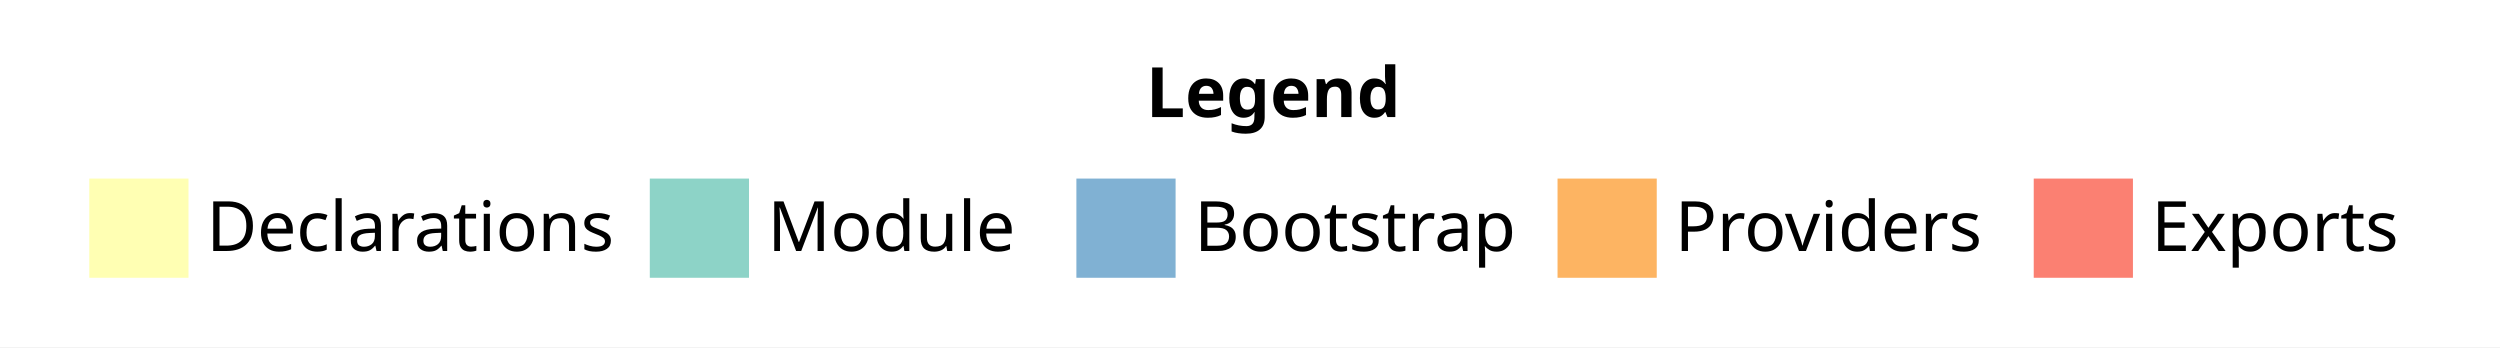
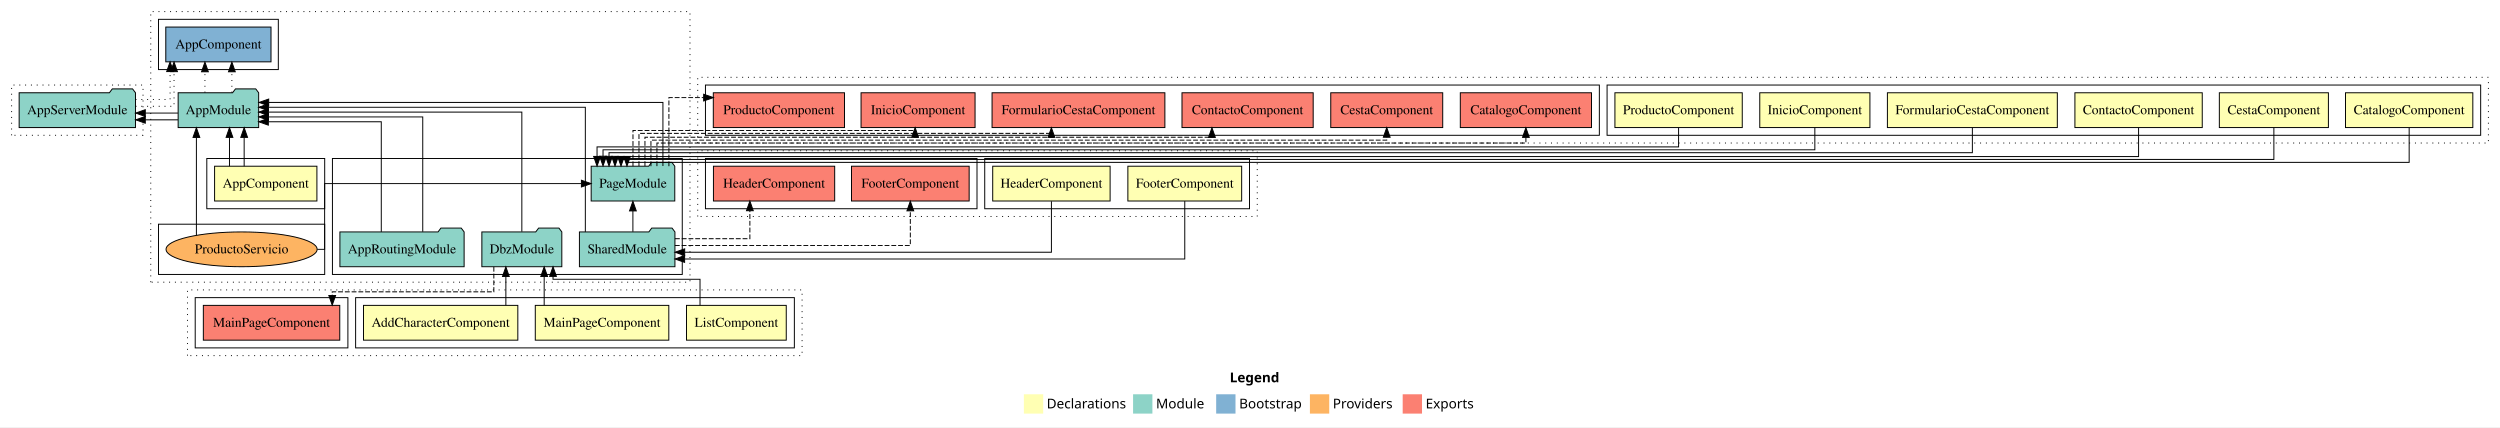
- <svg xmlns="http://www.w3.org/2000/svg" width="504pt" height="70pt" viewBox="0.00 0.00 504.00 70.00">
-   <g id="graph0" class="graph" transform="scale(1 1) rotate(0) translate(4 66)">
-     <polygon fill="white" stroke="transparent" points="-4,4 -4,-66 500,-66 500,4 -4,4" />
-     <text text-anchor="start" x="227.01" y="-42.4" font-family="Times-12" font-weight="bold" font-size="14.00">Legend</text>
-     <polygon fill="#ffffb3" stroke="transparent" points="14,-10 14,-30 34,-30 34,-10 14,-10" />
-     <text text-anchor="start" x="37.63" y="-15.4" font-family="Times-12" font-size="14.00">  Declarations</text>
-     <polygon fill="#8dd3c7" stroke="transparent" points="127,-10 127,-30 147,-30 147,-10 127,-10" />
-     <text text-anchor="start" x="150.73" y="-15.4" font-family="Times-12" font-size="14.00">  Module</text>
-     <polygon fill="#80b1d3" stroke="transparent" points="213,-10 213,-30 233,-30 233,-10 213,-10" />
-     <text text-anchor="start" x="236.78" y="-15.4" font-family="Times-12" font-size="14.00">  Bootstrap</text>
-     <polygon fill="#fdb462" stroke="transparent" points="310,-10 310,-30 330,-30 330,-10 310,-10" />
-     <text text-anchor="start" x="333.67" y="-15.4" font-family="Times-12" font-size="14.00">  Providers</text>
-     <polygon fill="#fb8072" stroke="transparent" points="406,-10 406,-30 426,-30 426,-10 406,-10" />
-     <text text-anchor="start" x="429.73" y="-15.4" font-family="Times-12" font-size="14.00">  Exports</text>
+ <svg xmlns="http://www.w3.org/2000/svg" width="2587pt" height="442pt" viewBox="0.00 0.00 2587.00 442.00">
+   <g id="graph0" class="graph" transform="scale(1 1) rotate(0) translate(4 438)">
+     <polygon fill="white" stroke="transparent" points="-4,4 -4,-438 2583,-438 2583,4 -4,4" />
+     <text text-anchor="start" x="1268.51" y="-42.4" font-family="Times-12" font-weight="bold" font-size="14.00">Legend</text>
+     <polygon fill="#ffffb3" stroke="transparent" points="1055.5,-10 1055.5,-30 1075.5,-30 1075.5,-10 1055.5,-10" />
+     <text text-anchor="start" x="1079.13" y="-15.4" font-family="Times-12" font-size="14.00">  Declarations</text>
+     <polygon fill="#8dd3c7" stroke="transparent" points="1168.5,-10 1168.5,-30 1188.5,-30 1188.5,-10 1168.5,-10" />
+     <text text-anchor="start" x="1192.23" y="-15.4" font-family="Times-12" font-size="14.00">  Module</text>
+     <polygon fill="#80b1d3" stroke="transparent" points="1254.5,-10 1254.5,-30 1274.5,-30 1274.5,-10 1254.5,-10" />
+     <text text-anchor="start" x="1278.28" y="-15.4" font-family="Times-12" font-size="14.00">  Bootstrap</text>
+     <polygon fill="#fdb462" stroke="transparent" points="1351.5,-10 1351.5,-30 1371.5,-30 1371.5,-10 1351.5,-10" />
+     <text text-anchor="start" x="1375.17" y="-15.4" font-family="Times-12" font-size="14.00">  Providers</text>
+     <polygon fill="#fb8072" stroke="transparent" points="1447.5,-10 1447.5,-30 1467.5,-30 1467.5,-10 1447.5,-10" />
+     <text text-anchor="start" x="1471.23" y="-15.4" font-family="Times-12" font-size="14.00">  Exports</text>
+     <g id="clust1" class="cluster">
+       <polygon fill="none" stroke="black" stroke-dasharray="1,5" points="152,-146 152,-426 710,-426 710,-146 152,-146" />
+     </g>
+     <g id="clust2" class="cluster">
+       <polygon fill="none" stroke="black" points="210,-222 210,-274 332,-274 332,-222 210,-222" />
+     </g>
+     <g id="clust4" class="cluster">
+       <polygon fill="none" stroke="black" points="340,-154 340,-274 702,-274 702,-154 340,-154" />
+     </g>
+     <g id="clust6" class="cluster">
+       <polygon fill="none" stroke="black" points="160,-366 160,-418 284,-418 284,-366 160,-366" />
+     </g>
+     <g id="clust7" class="cluster">
+       <polygon fill="none" stroke="black" points="160,-154 160,-206 332,-206 332,-154 160,-154" />
+     </g>
+     <g id="clust14" class="cluster">
+       <polygon fill="none" stroke="black" stroke-dasharray="1,5" points="8,-298 8,-350 144,-350 144,-298 8,-298" />
+     </g>
+     <g id="clust26" class="cluster">
+       <polygon fill="none" stroke="black" stroke-dasharray="1,5" points="190,-70 190,-138 826,-138 826,-70 190,-70" />
+     </g>
+     <g id="clust27" class="cluster">
+       <polygon fill="none" stroke="black" points="364,-78 364,-130 818,-130 818,-78 364,-78" />
+     </g>
+     <g id="clust32" class="cluster">
+       <polygon fill="none" stroke="black" points="198,-78 198,-130 356,-130 356,-78 198,-78" />
+     </g>
+     <g id="clust35" class="cluster">
+       <polygon fill="none" stroke="black" stroke-dasharray="1,5" points="718,-290 718,-358 2571,-358 2571,-290 718,-290" />
+     </g>
+     <g id="clust36" class="cluster">
+       <polygon fill="none" stroke="black" points="1659,-298 1659,-350 2563,-350 2563,-298 1659,-298" />
+     </g>
+     <g id="clust44" class="cluster">
+       <polygon fill="none" stroke="black" points="726,-298 726,-350 1651,-350 1651,-298 726,-298" />
+     </g>
+     <g id="clust47" class="cluster">
+       <polygon fill="none" stroke="black" stroke-dasharray="1,5" points="718,-214 718,-282 1297,-282 1297,-214 718,-214" />
+     </g>
+     <g id="clust48" class="cluster">
+       <polygon fill="none" stroke="black" points="1015,-222 1015,-274 1289,-274 1289,-222 1015,-222" />
+     </g>
+     <g id="clust52" class="cluster">
+       <polygon fill="none" stroke="black" points="726,-222 726,-274 1007,-274 1007,-222 726,-222" />
+     </g>
+     <g id="node1" class="node">
+       <polygon fill="#ffffb3" stroke="black" points="323.94,-266 218.06,-266 218.06,-230 323.94,-230 323.94,-266" />
+       <text text-anchor="middle" x="271" y="-243.8" font-family="Times,serif" font-size="14.00">AppComponent</text>
+     </g>
+     <g id="node2" class="node">
+       <polygon fill="#8dd3c7" stroke="black" points="263.66,-342 260.66,-346 239.66,-346 236.66,-342 180.34,-342 180.34,-306 263.66,-306 263.66,-342" />
+       <text text-anchor="middle" x="222" y="-319.8" font-family="Times,serif" font-size="14.00">AppModule</text>
+     </g>
+     <g id="edge1" class="edge">
+       <path fill="none" stroke="black" d="M248.65,-266.01C248.65,-266.01 248.65,-295.85 248.65,-295.85" />
+       <polygon fill="black" stroke="black" points="245.15,-295.85 248.65,-305.85 252.15,-295.85 245.15,-295.85" />
+     </g>
+     <g id="edge7" class="edge">
+       <path fill="none" stroke="black" d="M233.46,-266.01C233.46,-266.01 233.46,-295.85 233.46,-295.85" />
+       <polygon fill="black" stroke="black" points="229.96,-295.85 233.46,-305.85 236.96,-295.85 229.96,-295.85" />
+     </g>
+     <g id="node6" class="node">
+       <polygon fill="#80b1d3" stroke="black" points="276.44,-410 167.56,-410 167.56,-374 276.44,-374 276.44,-410" />
+       <text text-anchor="middle" x="222" y="-387.8" font-family="Times,serif" font-size="14.00">AppComponent </text>
+     </g>
+     <g id="edge5" class="edge">
+       <path fill="none" stroke="black" stroke-dasharray="1,5" d="M208.06,-342.22C208.06,-342.22 208.06,-363.73 208.06,-363.73" />
+       <polygon fill="black" stroke="black" points="204.56,-363.73 208.06,-373.73 211.56,-363.73 204.56,-363.73" />
+     </g>
+     <g id="edge10" class="edge">
+       <path fill="none" stroke="black" stroke-dasharray="1,5" d="M235.94,-342.22C235.94,-342.22 235.94,-363.73 235.94,-363.73" />
+       <polygon fill="black" stroke="black" points="232.44,-363.73 235.94,-373.73 239.44,-363.73 232.44,-363.73" />
+     </g>
+     <g id="node9" class="node">
+       <polygon fill="#8dd3c7" stroke="black" points="136.19,-342 133.19,-346 112.19,-346 109.19,-342 15.81,-342 15.81,-306 136.19,-306 136.19,-342" />
+       <text text-anchor="middle" x="76" y="-319.8" font-family="Times,serif" font-size="14.00">AppServerModule</text>
+     </g>
+     <g id="edge11" class="edge">
+       <path fill="none" stroke="black" d="M180.16,-321C180.16,-321 146.34,-321 146.34,-321" />
+       <polygon fill="black" stroke="black" points="146.34,-317.5 136.34,-321 146.34,-324.5 146.34,-317.5" />
+     </g>
+     <g id="edge13" class="edge">
+       <path fill="none" stroke="black" d="M180.16,-314C180.16,-314 146.34,-314 146.34,-314" />
+       <polygon fill="black" stroke="black" points="146.34,-310.5 136.34,-314 146.34,-317.5 146.34,-310.5" />
+     </g>
+     <g id="node3" class="node">
+       <polygon fill="#8dd3c7" stroke="black" points="476.27,-198 473.27,-202 452.27,-202 449.27,-198 347.73,-198 347.73,-162 476.27,-162 476.27,-198" />
+       <text text-anchor="middle" x="412" y="-175.8" font-family="Times,serif" font-size="14.00">AppRoutingModule</text>
+     </g>
+     <g id="edge2" class="edge">
+       <path fill="none" stroke="black" d="M390.54,-198.08C390.54,-234.23 390.54,-312 390.54,-312 390.54,-312 273.66,-312 273.66,-312" />
+       <polygon fill="black" stroke="black" points="273.66,-308.5 263.66,-312 273.66,-315.5 273.66,-308.5" />
+     </g>
+     <g id="edge8" class="edge">
+       <path fill="none" stroke="black" d="M433.46,-198.19C433.46,-235.46 433.46,-317 433.46,-317 433.46,-317 273.78,-317 273.78,-317" />
+       <polygon fill="black" stroke="black" points="273.78,-313.5 263.78,-317 273.78,-320.5 273.78,-313.5" />
+     </g>
+     <g id="node4" class="node">
+       <polygon fill="#8dd3c7" stroke="black" points="694.26,-266 691.26,-270 670.26,-270 667.26,-266 607.74,-266 607.74,-230 694.26,-230 694.26,-266" />
+       <text text-anchor="middle" x="651" y="-243.8" font-family="Times,serif" font-size="14.00">PageModule</text>
+     </g>
+     <g id="edge3" class="edge">
+       <path fill="none" stroke="black" d="M681.99,-266.23C681.99,-290.93 681.99,-332 681.99,-332 681.99,-332 274.04,-332 274.04,-332" />
+       <polygon fill="black" stroke="black" points="274.04,-328.5 264.04,-332 274.04,-335.5 274.04,-328.5" />
+     </g>
+     <g id="node20" class="node">
+       <polygon fill="#fb8072" stroke="black" points="1642.88,-342 1507.12,-342 1507.12,-306 1642.88,-306 1642.88,-342" />
+       <text text-anchor="middle" x="1575" y="-319.8" font-family="Times,serif" font-size="14.00">CatalogoComponent </text>
+     </g>
+     <g id="edge26" class="edge">
+       <path fill="none" stroke="black" stroke-dasharray="5,2" d="M675.79,-266.06C675.79,-277.44 675.79,-290 675.79,-290 675.79,-290 1575,-290 1575,-290 1575,-290 1575,-295.81 1575,-295.81" />
+       <polygon fill="black" stroke="black" points="1571.5,-295.81 1575,-305.81 1578.5,-295.81 1571.5,-295.81" />
+     </g>
+     <g id="node21" class="node">
+       <polygon fill="#fb8072" stroke="black" points="1488.93,-342 1373.07,-342 1373.07,-306 1488.93,-306 1488.93,-342" />
+       <text text-anchor="middle" x="1431" y="-319.8" font-family="Times,serif" font-size="14.00">CestaComponent </text>
+     </g>
+     <g id="edge27" class="edge">
+       <path fill="none" stroke="black" stroke-dasharray="5,2" d="M669.59,-266.04C669.59,-278.56 669.59,-293 669.59,-293 669.59,-293 1431,-293 1431,-293 1431,-293 1431,-295.97 1431,-295.97" />
+       <polygon fill="black" stroke="black" points="1427.5,-295.97 1431,-305.97 1434.5,-295.97 1427.5,-295.97" />
+     </g>
+     <g id="node22" class="node">
+       <polygon fill="#fb8072" stroke="black" points="1354.88,-342 1219.12,-342 1219.12,-306 1354.88,-306 1354.88,-342" />
+       <text text-anchor="middle" x="1287" y="-319.8" font-family="Times,serif" font-size="14.00">ContactoComponent </text>
+     </g>
+     <g id="edge28" class="edge">
+       <path fill="none" stroke="black" stroke-dasharray="5,2" d="M663.39,-266.15C663.39,-279.74 663.39,-296 663.39,-296 663.39,-296 1250.13,-296 1250.13,-296 1250.13,-296 1250.13,-296.98 1250.13,-296.98" />
+       <polygon fill="black" stroke="black" points="1246.63,-295.79 1250.13,-305.79 1253.63,-295.79 1246.63,-295.79" />
+     </g>
+     <g id="node23" class="node">
+       <polygon fill="#fb8072" stroke="black" points="1201.42,-342 1022.58,-342 1022.58,-306 1201.42,-306 1201.42,-342" />
+       <text text-anchor="middle" x="1112" y="-319.8" font-family="Times,serif" font-size="14.00">FormularioCestaComponent </text>
+     </g>
+     <g id="edge29" class="edge">
+       <path fill="none" stroke="black" stroke-dasharray="5,2" d="M657.2,-266.19C657.2,-281.18 657.2,-300 657.2,-300 657.2,-300 1084,-300 1084,-300 1084,-300 1084,-300.58 1084,-300.58" />
+       <polygon fill="black" stroke="black" points="1080.5,-295.81 1084,-305.81 1087.5,-295.81 1080.5,-295.81" />
+     </g>
+     <g id="node24" class="node">
+       <polygon fill="#fb8072" stroke="black" points="1004.99,-342 887.01,-342 887.01,-306 1004.99,-306 1004.99,-342" />
+       <text text-anchor="middle" x="946" y="-319.8" font-family="Times,serif" font-size="14.00">InicioComponent </text>
+     </g>
+     <g id="edge30" class="edge">
+       <path fill="none" stroke="black" stroke-dasharray="5,2" d="M651,-266.01C651,-282.05 651,-303 651,-303 651,-303 942.97,-303 942.97,-303 942.97,-303 942.97,-303.29 942.97,-303.29" />
+       <polygon fill="black" stroke="black" points="939.47,-295.92 942.97,-305.92 946.47,-295.92 939.47,-295.92" />
+     </g>
+     <g id="node25" class="node">
+       <polygon fill="#fb8072" stroke="black" points="869.88,-342 734.12,-342 734.12,-306 869.88,-306 869.88,-342" />
+       <text text-anchor="middle" x="802" y="-319.8" font-family="Times,serif" font-size="14.00">ProductoComponent </text>
+     </g>
+     <g id="edge31" class="edge">
+       <path fill="none" stroke="black" stroke-dasharray="5,2" d="M688.18,-266.01C688.18,-292.02 688.18,-337 688.18,-337 688.18,-337 724.15,-337 724.15,-337" />
+       <polygon fill="black" stroke="black" points="724.15,-340.5 734.15,-337 724.15,-333.5 724.15,-340.5" />
+     </g>
+     <g id="node5" class="node">
+       <polygon fill="#8dd3c7" stroke="black" points="694.42,-198 691.42,-202 670.42,-202 667.42,-198 595.58,-198 595.58,-162 694.42,-162 694.42,-198" />
+       <text text-anchor="middle" x="645" y="-175.8" font-family="Times,serif" font-size="14.00">SharedModule</text>
+     </g>
+     <g id="edge4" class="edge">
+       <path fill="none" stroke="black" d="M601.7,-198.03C601.7,-237.28 601.7,-327 601.7,-327 601.7,-327 273.72,-327 273.72,-327" />
+       <polygon fill="black" stroke="black" points="273.72,-323.5 263.72,-327 273.72,-330.5 273.72,-323.5" />
+     </g>
+     <g id="edge25" class="edge">
+       <path fill="none" stroke="black" d="M650.92,-198.22C650.92,-198.22 650.92,-219.73 650.92,-219.73" />
+       <polygon fill="black" stroke="black" points="647.42,-219.73 650.92,-229.73 654.42,-219.73 647.42,-219.73" />
+     </g>
+     <g id="node28" class="node">
+       <polygon fill="#fb8072" stroke="black" points="998.88,-266 877.12,-266 877.12,-230 998.88,-230 998.88,-266" />
+       <text text-anchor="middle" x="938" y="-243.8" font-family="Times,serif" font-size="14.00">FooterComponent </text>
+     </g>
+     <g id="edge35" class="edge">
+       <path fill="none" stroke="black" stroke-dasharray="5,2" d="M694.37,-184C777.87,-184 938,-184 938,-184 938,-184 938,-219.83 938,-219.83" />
+       <polygon fill="black" stroke="black" points="934.5,-219.83 938,-229.83 941.5,-219.83 934.5,-219.83" />
+     </g>
+     <g id="node29" class="node">
+       <polygon fill="#fb8072" stroke="black" points="859.74,-266 734.26,-266 734.26,-230 859.74,-230 859.74,-266" />
+       <text text-anchor="middle" x="797" y="-243.8" font-family="Times,serif" font-size="14.00">HeaderComponent </text>
+     </g>
+     <g id="edge36" class="edge">
+       <path fill="none" stroke="black" stroke-dasharray="5,2" d="M694.45,-191C730.1,-191 771.97,-191 771.97,-191 771.97,-191 771.97,-219.96 771.97,-219.96" />
+       <polygon fill="black" stroke="black" points="768.47,-219.96 771.97,-229.96 775.47,-219.96 768.47,-219.96" />
+     </g>
+     <g id="node7" class="node">
+       <ellipse fill="#fdb462" stroke="black" cx="246" cy="-180" rx="78.17" ry="18" />
+       <text text-anchor="middle" x="246" y="-175.8" font-family="Times,serif" font-size="14.00">ProductoServicio</text>
+     </g>
+     <g id="edge6" class="edge">
+       <path fill="none" stroke="black" d="M199.23,-194.6C199.23,-194.6 199.23,-295.77 199.23,-295.77" />
+       <polygon fill="black" stroke="black" points="195.73,-295.77 199.23,-305.77 202.73,-295.77 195.73,-295.77" />
+     </g>
+     <g id="edge32" class="edge">
+       <path fill="none" stroke="black" d="M324.3,-180C329.03,-180 331.93,-180 331.93,-180 331.93,-180 331.93,-248 331.93,-248 331.93,-248 597.64,-248 597.64,-248" />
+       <polygon fill="black" stroke="black" points="597.64,-251.5 607.64,-248 597.64,-244.5 597.64,-251.5" />
+     </g>
+     <g id="node8" class="node">
+       <polygon fill="#8dd3c7" stroke="black" points="577.37,-198 574.37,-202 553.37,-202 550.37,-198 494.63,-198 494.63,-162 577.37,-162 577.37,-198" />
+       <text text-anchor="middle" x="536" y="-175.8" font-family="Times,serif" font-size="14.00">DbzModule</text>
+     </g>
+     <g id="edge9" class="edge">
+       <path fill="none" stroke="black" d="M536,-198.27C536,-236.63 536,-322 536,-322 536,-322 273.7,-322 273.7,-322" />
+       <polygon fill="black" stroke="black" points="273.7,-318.5 263.7,-322 273.7,-325.5 273.7,-318.5" />
+     </g>
+     <g id="node13" class="node">
+       <polygon fill="#fb8072" stroke="black" points="347.59,-122 206.41,-122 206.41,-86 347.59,-86 347.59,-122" />
+       <text text-anchor="middle" x="277" y="-99.8" font-family="Times,serif" font-size="14.00">MainPageComponent </text>
+     </g>
+     <g id="edge18" class="edge">
+       <path fill="none" stroke="black" stroke-dasharray="5,2" d="M507.02,-161.85C507.02,-149.73 507.02,-136 507.02,-136 507.02,-136 339.77,-136 339.77,-136 339.77,-136 339.77,-132.24 339.77,-132.24" />
+       <polygon fill="black" stroke="black" points="343.27,-132.24 339.77,-122.24 336.27,-132.24 343.27,-132.24" />
+     </g>
+     <g id="edge12" class="edge">
+       <path fill="none" stroke="black" stroke-dasharray="1,5" d="M136.25,-335C155.54,-335 172,-335 172,-335 172,-335 172,-363.96 172,-363.96" />
+       <polygon fill="black" stroke="black" points="168.5,-363.96 172,-373.96 175.5,-363.96 168.5,-363.96" />
+     </g>
+     <g id="edge14" class="edge">
+       <path fill="none" stroke="black" stroke-dasharray="1,5" d="M136.24,-328C157.44,-328 176.09,-328 176.09,-328 176.09,-328 176.09,-363.83 176.09,-363.83" />
+       <polygon fill="black" stroke="black" points="172.59,-363.83 176.09,-373.83 179.59,-363.83 172.59,-363.83" />
+     </g>
+     <g id="node10" class="node">
+       <polygon fill="#ffffb3" stroke="black" points="531.85,-122 372.15,-122 372.15,-86 531.85,-86 531.85,-122" />
+       <text text-anchor="middle" x="452" y="-99.8" font-family="Times,serif" font-size="14.00">AddCharacterComponent</text>
+     </g>
+     <g id="edge15" class="edge">
+       <path fill="none" stroke="black" d="M519.47,-122.01C519.47,-122.01 519.47,-151.85 519.47,-151.85" />
+       <polygon fill="black" stroke="black" points="515.97,-151.85 519.47,-161.85 522.97,-151.85 515.97,-151.85" />
+     </g>
+     <g id="node11" class="node">
+       <polygon fill="#ffffb3" stroke="black" points="809.61,-122 706.39,-122 706.39,-86 809.61,-86 809.61,-122" />
+       <text text-anchor="middle" x="758" y="-99.8" font-family="Times,serif" font-size="14.00">ListComponent</text>
+     </g>
+     <g id="edge16" class="edge">
+       <path fill="none" stroke="black" d="M720.38,-122.04C720.38,-134.56 720.38,-149 720.38,-149 720.38,-149 568.27,-149 568.27,-149 568.27,-149 568.27,-151.97 568.27,-151.97" />
+       <polygon fill="black" stroke="black" points="564.77,-151.97 568.27,-161.97 571.77,-151.97 564.77,-151.97" />
+     </g>
+     <g id="node12" class="node">
+       <polygon fill="#ffffb3" stroke="black" points="688.09,-122 549.91,-122 549.91,-86 688.09,-86 688.09,-122" />
+       <text text-anchor="middle" x="619" y="-99.8" font-family="Times,serif" font-size="14.00">MainPageComponent</text>
+     </g>
+     <g id="edge17" class="edge">
+       <path fill="none" stroke="black" d="M559.11,-122.01C559.11,-122.01 559.11,-151.85 559.11,-151.85" />
+       <polygon fill="black" stroke="black" points="555.61,-151.85 559.11,-161.85 562.61,-151.85 555.61,-151.85" />
+     </g>
+     <g id="node14" class="node">
+       <polygon fill="#ffffb3" stroke="black" points="2554.88,-342 2423.12,-342 2423.12,-306 2554.88,-306 2554.88,-342" />
+       <text text-anchor="middle" x="2489" y="-319.8" font-family="Times,serif" font-size="14.00">CatalogoComponent</text>
+     </g>
+     <g id="edge19" class="edge">
+       <path fill="none" stroke="black" d="M2489,-305.72C2489,-290.05 2489,-270 2489,-270 2489,-270 644.8,-270 644.8,-270 644.8,-270 644.8,-269.62 644.8,-269.62" />
+       <polygon fill="black" stroke="black" points="648.3,-276.17 644.8,-266.17 641.3,-276.17 648.3,-276.17" />
+     </g>
+     <g id="node15" class="node">
+       <polygon fill="#ffffb3" stroke="black" points="2405.43,-342 2292.57,-342 2292.57,-306 2405.43,-306 2405.43,-342" />
+       <text text-anchor="middle" x="2349" y="-319.8" font-family="Times,serif" font-size="14.00">CestaComponent</text>
+     </g>
+     <g id="edge20" class="edge">
+       <path fill="none" stroke="black" d="M2349,-305.88C2349,-291.22 2349,-273 2349,-273 2349,-273 638.61,-273 638.61,-273 638.61,-273 638.61,-272.32 638.61,-272.32" />
+       <polygon fill="black" stroke="black" points="642.11,-276.17 638.61,-266.17 635.11,-276.17 642.11,-276.17" />
+     </g>
+     <g id="node16" class="node">
+       <polygon fill="#ffffb3" stroke="black" points="2274.88,-342 2143.12,-342 2143.12,-306 2274.88,-306 2274.88,-342" />
+       <text text-anchor="middle" x="2209" y="-319.8" font-family="Times,serif" font-size="14.00">ContactoComponent</text>
+     </g>
+     <g id="edge21" class="edge">
+       <path fill="none" stroke="black" d="M2209,-305.85C2209,-292.26 2209,-276 2209,-276 2209,-276 632.41,-276 632.41,-276 632.41,-276 632.41,-275.02 632.41,-275.02" />
+       <polygon fill="black" stroke="black" points="635.91,-276.21 632.41,-266.21 628.91,-276.21 635.91,-276.21" />
+     </g>
+     <g id="node17" class="node">
+       <polygon fill="#ffffb3" stroke="black" points="2124.92,-342 1949.08,-342 1949.08,-306 2124.92,-306 2124.92,-342" />
+       <text text-anchor="middle" x="2037" y="-319.8" font-family="Times,serif" font-size="14.00">FormularioCestaComponent</text>
+     </g>
+     <g id="edge22" class="edge">
+       <path fill="none" stroke="black" d="M2037,-305.85C2037,-293.73 2037,-280 2037,-280 2037,-280 626.21,-280 626.21,-280 626.21,-280 626.21,-276.24 626.21,-276.24" />
+       <polygon fill="black" stroke="black" points="629.71,-276.24 626.21,-266.24 622.71,-276.24 629.71,-276.24" />
+     </g>
+     <g id="node18" class="node">
+       <polygon fill="#ffffb3" stroke="black" points="1930.99,-342 1817.01,-342 1817.01,-306 1930.99,-306 1930.99,-342" />
+       <text text-anchor="middle" x="1874" y="-319.8" font-family="Times,serif" font-size="14.00">InicioComponent</text>
+     </g>
+     <g id="edge23" class="edge">
+       <path fill="none" stroke="black" d="M1874,-305.9C1874,-294.91 1874,-283 1874,-283 1874,-283 620.01,-283 620.01,-283 620.01,-283 620.01,-276.32 620.01,-276.32" />
+       <polygon fill="black" stroke="black" points="623.51,-276.32 620.01,-266.32 616.51,-276.32 623.51,-276.32" />
+     </g>
+     <g id="node19" class="node">
+       <polygon fill="#ffffb3" stroke="black" points="1798.88,-342 1667.12,-342 1667.12,-306 1798.88,-306 1798.88,-342" />
+       <text text-anchor="middle" x="1733" y="-319.8" font-family="Times,serif" font-size="14.00">ProductoComponent</text>
+     </g>
+     <g id="edge24" class="edge">
+       <path fill="none" stroke="black" d="M1733,-305.89C1733,-296.1 1733,-286 1733,-286 1733,-286 613.82,-286 613.82,-286 613.82,-286 613.82,-276.11 613.82,-276.11" />
+       <polygon fill="black" stroke="black" points="617.32,-276.11 613.82,-266.11 610.32,-276.11 617.32,-276.11" />
+     </g>
+     <g id="node26" class="node">
+       <polygon fill="#ffffb3" stroke="black" points="1280.88,-266 1163.12,-266 1163.12,-230 1280.88,-230 1280.88,-266" />
+       <text text-anchor="middle" x="1222" y="-243.8" font-family="Times,serif" font-size="14.00">FooterComponent</text>
+     </g>
+     <g id="edge33" class="edge">
+       <path fill="none" stroke="black" d="M1222,-229.91C1222,-206.87 1222,-170 1222,-170 1222,-170 704.44,-170 704.44,-170" />
+       <polygon fill="black" stroke="black" points="704.44,-166.5 694.44,-170 704.44,-173.5 704.44,-166.5" />
+     </g>
+     <g id="node27" class="node">
+       <polygon fill="#ffffb3" stroke="black" points="1144.74,-266 1023.26,-266 1023.26,-230 1144.74,-230 1144.74,-266" />
+       <text text-anchor="middle" x="1084" y="-243.8" font-family="Times,serif" font-size="14.00">HeaderComponent</text>
+     </g>
+     <g id="edge34" class="edge">
+       <path fill="none" stroke="black" d="M1084,-229.72C1084,-208.68 1084,-177 1084,-177 1084,-177 704.51,-177 704.51,-177" />
+       <polygon fill="black" stroke="black" points="704.51,-173.5 694.51,-177 704.51,-180.5 704.51,-173.5" />
+     </g>
  </g>
</svg>
